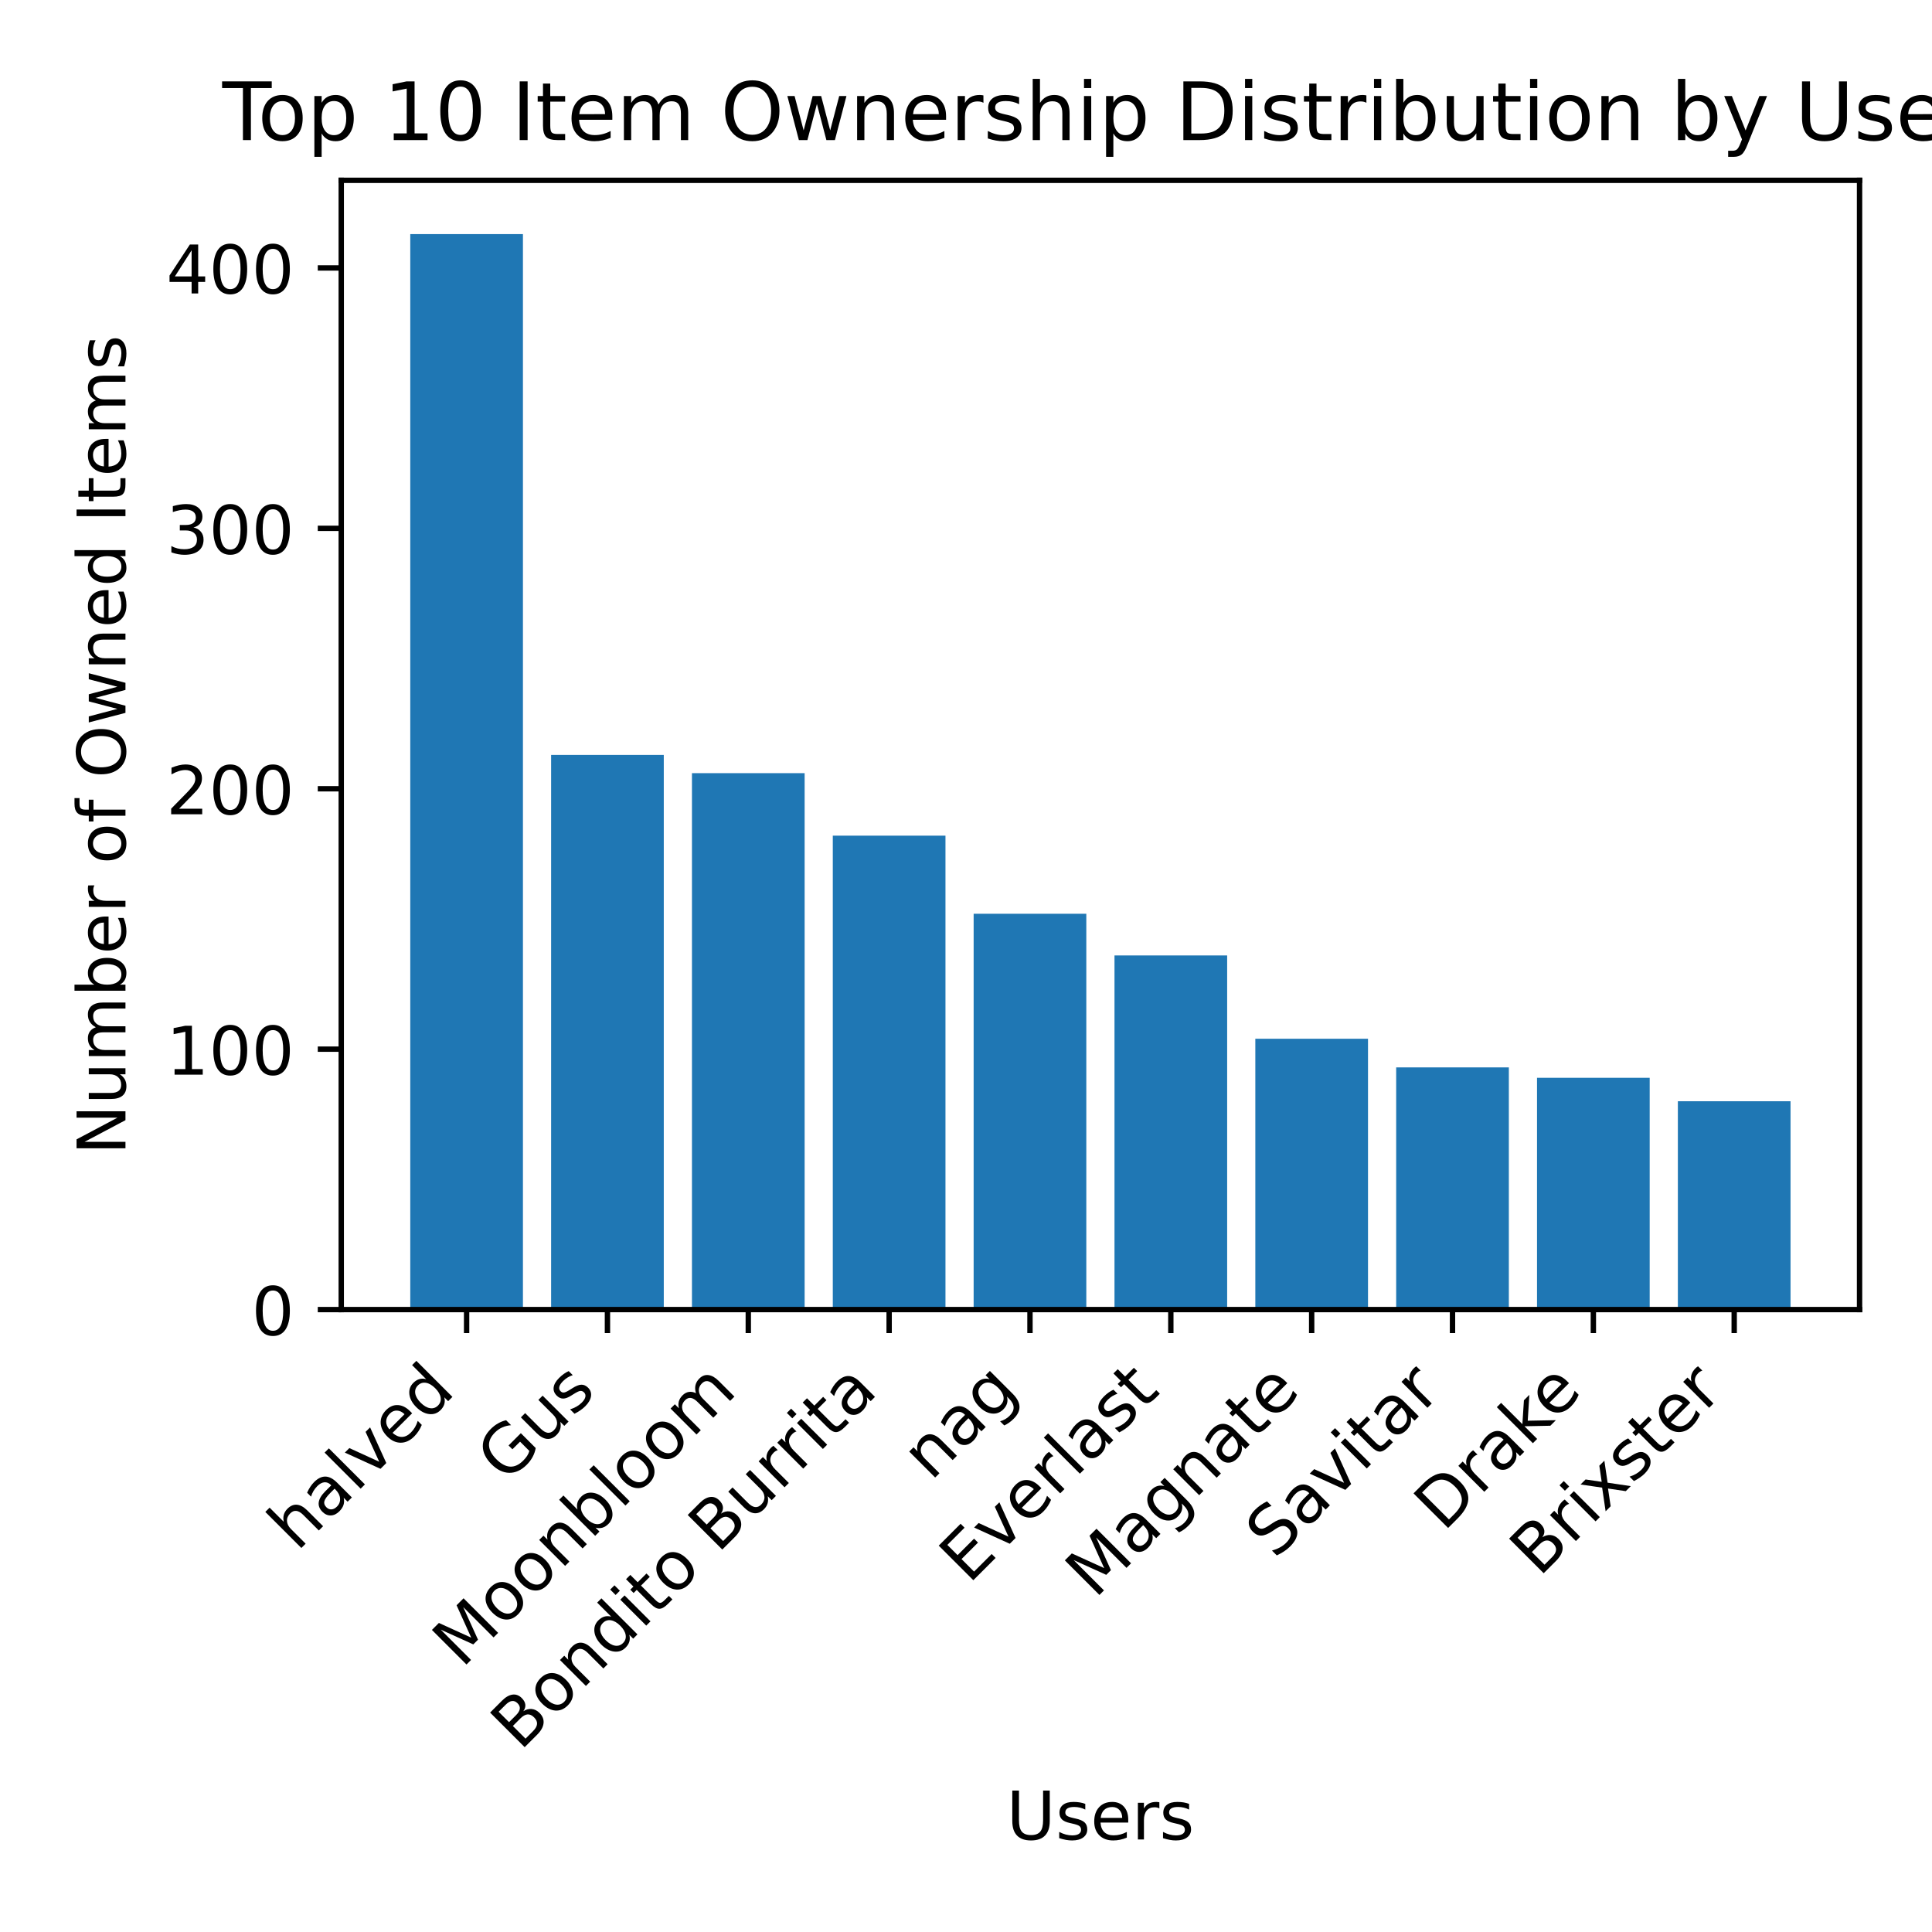
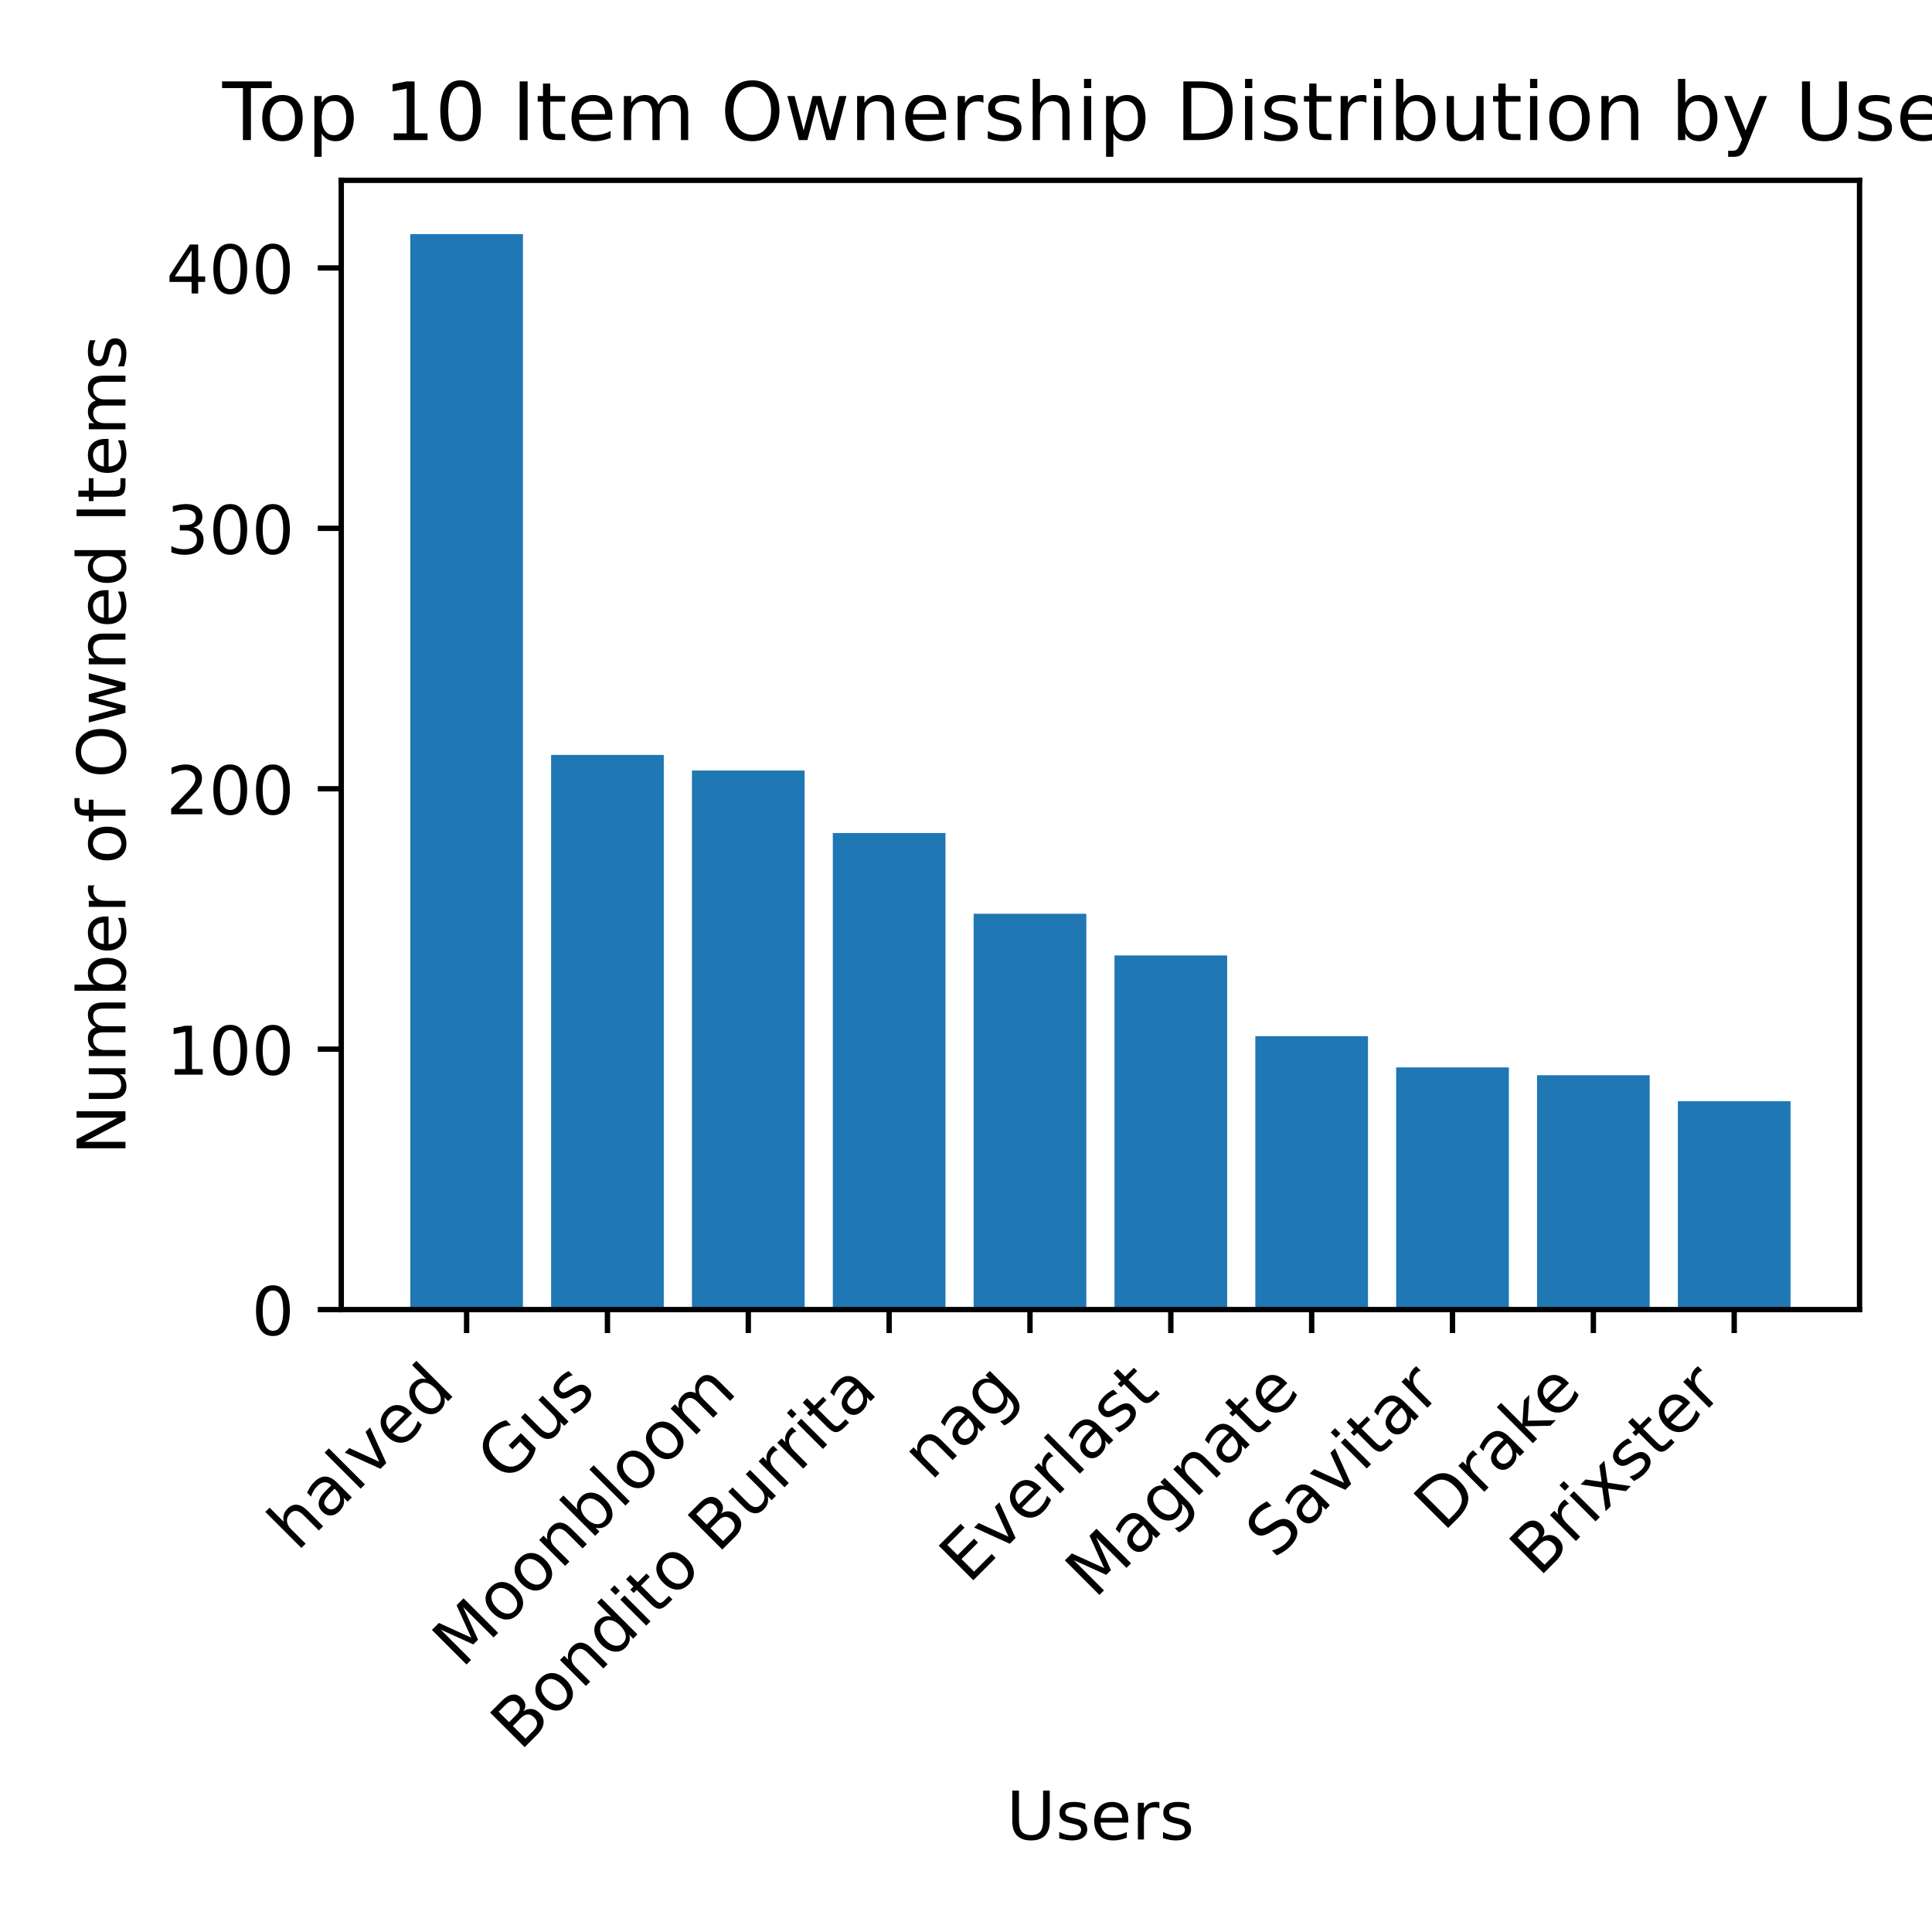
<svg xmlns="http://www.w3.org/2000/svg" xmlns:xlink="http://www.w3.org/1999/xlink" width="288pt" height="288pt" viewBox="0 0 288 288" version="1.1">
  <defs>
    <style type="text/css">*{stroke-linejoin: round; stroke-linecap: butt}</style>
  </defs>
  <g id="figure_1">
    <g id="patch_1">
      <path d="M 0 288  L 288 288  L 288 0  L 0 0  z " style="fill: #ffffff" />
    </g>
    <g id="axes_1">
      <g id="patch_2">
        <path d="M 50.87 195.217  L 277.2 195.217  L 277.2 26.88  L 50.87 26.88  z " style="fill: #ffffff" />
      </g>
      <g id="patch_3">
-         <path d="M 61.158 195.217  L 77.954 195.217  L 77.954 34.896  L 61.158 34.896  z " clip-path="url(#p2a25785a53)" style="fill: #1f77b4" />
+         <path d="M 61.158 195.217  L 77.954 195.217  L 77.954 34.896  L 61.158 34.896  z " clip-path="url(#p7ab0c8140d)" style="fill: #1f77b4" />
      </g>
      <g id="patch_4">
-         <path d="M 82.153 195.217  L 98.949 195.217  L 98.949 112.533  L 82.153 112.533  z " clip-path="url(#p2a25785a53)" style="fill: #1f77b4" />
+         <path d="M 82.153 195.217  L 98.949 195.217  L 98.949 112.533  L 82.153 112.533  z " clip-path="url(#p7ab0c8140d)" style="fill: #1f77b4" />
      </g>
      <g id="patch_5">
-         <path d="M 103.148 195.217  L 119.945 195.217  L 119.945 115.251  L 103.148 115.251  z " clip-path="url(#p2a25785a53)" style="fill: #1f77b4" />
+         <path d="M 103.148 195.217  L 119.945 195.217  L 119.945 114.862  L 103.148 114.862  z " clip-path="url(#p7ab0c8140d)" style="fill: #1f77b4" />
      </g>
      <g id="patch_6">
-         <path d="M 124.144 195.217  L 140.94 195.217  L 140.94 124.567  L 124.144 124.567  z " clip-path="url(#p2a25785a53)" style="fill: #1f77b4" />
+         <path d="M 124.144 195.217  L 140.94 195.217  L 140.94 124.179  L 124.144 124.179  z " clip-path="url(#p7ab0c8140d)" style="fill: #1f77b4" />
      </g>
      <g id="patch_7">
-         <path d="M 145.139 195.217  L 161.935 195.217  L 161.935 136.213  L 145.139 136.213  z " clip-path="url(#p2a25785a53)" style="fill: #1f77b4" />
+         <path d="M 145.139 195.217  L 161.935 195.217  L 161.935 136.213  L 145.139 136.213  z " clip-path="url(#p7ab0c8140d)" style="fill: #1f77b4" />
      </g>
      <g id="patch_8">
-         <path d="M 166.135 195.217  L 182.931 195.217  L 182.931 142.424  L 166.135 142.424  z " clip-path="url(#p2a25785a53)" style="fill: #1f77b4" />
+         <path d="M 166.135 195.217  L 182.931 195.217  L 182.931 142.424  L 166.135 142.424  z " clip-path="url(#p7ab0c8140d)" style="fill: #1f77b4" />
      </g>
      <g id="patch_9">
-         <path d="M 187.13 195.217  L 203.926 195.217  L 203.926 154.846  L 187.13 154.846  z " clip-path="url(#p2a25785a53)" style="fill: #1f77b4" />
+         <path d="M 187.13 195.217  L 203.926 195.217  L 203.926 154.457  L 187.13 154.457  z " clip-path="url(#p7ab0c8140d)" style="fill: #1f77b4" />
      </g>
      <g id="patch_10">
-         <path d="M 208.125 195.217  L 224.922 195.217  L 224.922 159.116  L 208.125 159.116  z " clip-path="url(#p2a25785a53)" style="fill: #1f77b4" />
+         <path d="M 208.125 195.217  L 224.922 195.217  L 224.922 159.116  L 208.125 159.116  z " clip-path="url(#p7ab0c8140d)" style="fill: #1f77b4" />
      </g>
      <g id="patch_11">
-         <path d="M 229.121 195.217  L 245.917 195.217  L 245.917 160.668  L 229.121 160.668  z " clip-path="url(#p2a25785a53)" style="fill: #1f77b4" />
+         <path d="M 229.121 195.217  L 245.917 195.217  L 245.917 160.28  L 229.121 160.28  z " clip-path="url(#p7ab0c8140d)" style="fill: #1f77b4" />
      </g>
      <g id="patch_12">
-         <path d="M 250.116 195.217  L 266.912 195.217  L 266.912 164.162  L 250.116 164.162  z " clip-path="url(#p2a25785a53)" style="fill: #1f77b4" />
+         <path d="M 250.116 195.217  L 266.912 195.217  L 266.912 164.162  L 250.116 164.162  z " clip-path="url(#p7ab0c8140d)" style="fill: #1f77b4" />
      </g>
      <g id="matplotlib.axis_1">
        <g id="xtick_1">
          <g id="line2d_1">
            <defs>
-               <path id="m6cd5aab248" d="M 0 0  L 0 3.5  " style="stroke: #000000; stroke-width: 0.8" />
+               <path id="m0004487625" d="M 0 0  L 0 3.5  " style="stroke: #000000; stroke-width: 0.8" />
            </defs>
            <g>
-               <use xlink:href="#m6cd5aab248" x="69.556" y="195.217" style="stroke: #000000; stroke-width: 0.8" />
+               <use xlink:href="#m0004487625" x="69.556" y="195.217" style="stroke: #000000; stroke-width: 0.8" />
            </g>
          </g>
          <g id="text_1">
            <g transform="translate(44.28122 231.3939) rotate(-45) scale(0.1 -0.1)">
              <defs>
                <path id="DejaVuSans-68" d="M 3513 2113  L 3513 0  L 2938 0  L 2938 2094  Q 2938 2591 2744 2837  Q 2550 3084 2163 3084  Q 1697 3084 1428 2787  Q 1159 2491 1159 1978  L 1159 0  L 581 0  L 581 4863  L 1159 4863  L 1159 2956  Q 1366 3272 1645 3428  Q 1925 3584 2291 3584  Q 2894 3584 3203 3211  Q 3513 2838 3513 2113  z " transform="scale(0.015625)" />
                <path id="DejaVuSans-61" d="M 2194 1759  Q 1497 1759 1228 1600  Q 959 1441 959 1056  Q 959 750 1161 570  Q 1363 391 1709 391  Q 2188 391 2477 730  Q 2766 1069 2766 1631  L 2766 1759  L 2194 1759  z M 3341 1997  L 3341 0  L 2766 0  L 2766 531  Q 2569 213 2275 61  Q 1981 -91 1556 -91  Q 1019 -91 701 211  Q 384 513 384 1019  Q 384 1609 779 1909  Q 1175 2209 1959 2209  L 2766 2209  L 2766 2266  Q 2766 2663 2505 2880  Q 2244 3097 1772 3097  Q 1472 3097 1187 3025  Q 903 2953 641 2809  L 641 3341  Q 956 3463 1253 3523  Q 1550 3584 1831 3584  Q 2591 3584 2966 3190  Q 3341 2797 3341 1997  z " transform="scale(0.015625)" />
                <path id="DejaVuSans-6c" d="M 603 4863  L 1178 4863  L 1178 0  L 603 0  L 603 4863  z " transform="scale(0.015625)" />
                <path id="DejaVuSans-76" d="M 191 3500  L 800 3500  L 1894 563  L 2988 3500  L 3597 3500  L 2284 0  L 1503 0  L 191 3500  z " transform="scale(0.015625)" />
                <path id="DejaVuSans-65" d="M 3597 1894  L 3597 1613  L 953 1613  Q 991 1019 1311 708  Q 1631 397 2203 397  Q 2534 397 2845 478  Q 3156 559 3463 722  L 3463 178  Q 3153 47 2828 -22  Q 2503 -91 2169 -91  Q 1331 -91 842 396  Q 353 884 353 1716  Q 353 2575 817 3079  Q 1281 3584 2069 3584  Q 2775 3584 3186 3129  Q 3597 2675 3597 1894  z M 3022 2063  Q 3016 2534 2758 2815  Q 2500 3097 2075 3097  Q 1594 3097 1305 2825  Q 1016 2553 972 2059  L 3022 2063  z " transform="scale(0.015625)" />
                <path id="DejaVuSans-64" d="M 2906 2969  L 2906 4863  L 3481 4863  L 3481 0  L 2906 0  L 2906 525  Q 2725 213 2448 61  Q 2172 -91 1784 -91  Q 1150 -91 751 415  Q 353 922 353 1747  Q 353 2572 751 3078  Q 1150 3584 1784 3584  Q 2172 3584 2448 3432  Q 2725 3281 2906 2969  z M 947 1747  Q 947 1113 1208 752  Q 1469 391 1925 391  Q 2381 391 2643 752  Q 2906 1113 2906 1747  Q 2906 2381 2643 2742  Q 2381 3103 1925 3103  Q 1469 3103 1208 2742  Q 947 2381 947 1747  z " transform="scale(0.015625)" />
              </defs>
              <use xlink:href="#DejaVuSans-68" />
              <use xlink:href="#DejaVuSans-61" x="63.379" />
              <use xlink:href="#DejaVuSans-6c" x="124.658" />
              <use xlink:href="#DejaVuSans-76" x="152.441" />
              <use xlink:href="#DejaVuSans-65" x="211.621" />
              <use xlink:href="#DejaVuSans-64" x="273.145" />
            </g>
          </g>
        </g>
        <g id="xtick_2">
          <g id="line2d_2">
            <g>
-               <use xlink:href="#m6cd5aab248" x="90.551" y="195.217" style="stroke: #000000; stroke-width: 0.8" />
+               <use xlink:href="#m0004487625" x="90.551" y="195.217" style="stroke: #000000; stroke-width: 0.8" />
            </g>
          </g>
          <g id="text_2">
            <g transform="translate(75.43683 221.2336) rotate(-45) scale(0.1 -0.1)">
              <defs>
                <path id="DejaVuSans-47" d="M 3809 666  L 3809 1919  L 2778 1919  L 2778 2438  L 4434 2438  L 4434 434  Q 4069 175 3628 42  Q 3188 -91 2688 -91  Q 1594 -91 976 548  Q 359 1188 359 2328  Q 359 3472 976 4111  Q 1594 4750 2688 4750  Q 3144 4750 3555 4637  Q 3966 4525 4313 4306  L 4313 3634  Q 3963 3931 3569 4081  Q 3175 4231 2741 4231  Q 1884 4231 1454 3753  Q 1025 3275 1025 2328  Q 1025 1384 1454 906  Q 1884 428 2741 428  Q 3075 428 3337 486  Q 3600 544 3809 666  z " transform="scale(0.015625)" />
                <path id="DejaVuSans-75" d="M 544 1381  L 544 3500  L 1119 3500  L 1119 1403  Q 1119 906 1312 657  Q 1506 409 1894 409  Q 2359 409 2629 706  Q 2900 1003 2900 1516  L 2900 3500  L 3475 3500  L 3475 0  L 2900 0  L 2900 538  Q 2691 219 2414 64  Q 2138 -91 1772 -91  Q 1169 -91 856 284  Q 544 659 544 1381  z M 1991 3584  L 1991 3584  z " transform="scale(0.015625)" />
                <path id="DejaVuSans-73" d="M 2834 3397  L 2834 2853  Q 2591 2978 2328 3040  Q 2066 3103 1784 3103  Q 1356 3103 1142 2972  Q 928 2841 928 2578  Q 928 2378 1081 2264  Q 1234 2150 1697 2047  L 1894 2003  Q 2506 1872 2764 1633  Q 3022 1394 3022 966  Q 3022 478 2636 193  Q 2250 -91 1575 -91  Q 1294 -91 989 -36  Q 684 19 347 128  L 347 722  Q 666 556 975 473  Q 1284 391 1588 391  Q 1994 391 2212 530  Q 2431 669 2431 922  Q 2431 1156 2273 1281  Q 2116 1406 1581 1522  L 1381 1569  Q 847 1681 609 1914  Q 372 2147 372 2553  Q 372 3047 722 3315  Q 1072 3584 1716 3584  Q 2034 3584 2315 3537  Q 2597 3491 2834 3397  z " transform="scale(0.015625)" />
              </defs>
              <use xlink:href="#DejaVuSans-47" />
              <use xlink:href="#DejaVuSans-75" x="77.49" />
              <use xlink:href="#DejaVuSans-73" x="140.869" />
            </g>
          </g>
        </g>
        <g id="xtick_3">
          <g id="line2d_3">
            <g>
-               <use xlink:href="#m6cd5aab248" x="111.547" y="195.217" style="stroke: #000000; stroke-width: 0.8" />
+               <use xlink:href="#m0004487625" x="111.547" y="195.217" style="stroke: #000000; stroke-width: 0.8" />
            </g>
          </g>
          <g id="text_3">
            <g transform="translate(68.84619 248.8196) rotate(-45) scale(0.1 -0.1)">
              <defs>
                <path id="DejaVuSans-4d" d="M 628 4666  L 1569 4666  L 2759 1491  L 3956 4666  L 4897 4666  L 4897 0  L 4281 0  L 4281 4097  L 3078 897  L 2444 897  L 1241 4097  L 1241 0  L 628 0  L 628 4666  z " transform="scale(0.015625)" />
                <path id="DejaVuSans-6f" d="M 1959 3097  Q 1497 3097 1228 2736  Q 959 2375 959 1747  Q 959 1119 1226 758  Q 1494 397 1959 397  Q 2419 397 2687 759  Q 2956 1122 2956 1747  Q 2956 2369 2687 2733  Q 2419 3097 1959 3097  z M 1959 3584  Q 2709 3584 3137 3096  Q 3566 2609 3566 1747  Q 3566 888 3137 398  Q 2709 -91 1959 -91  Q 1206 -91 779 398  Q 353 888 353 1747  Q 353 2609 779 3096  Q 1206 3584 1959 3584  z " transform="scale(0.015625)" />
                <path id="DejaVuSans-6e" d="M 3513 2113  L 3513 0  L 2938 0  L 2938 2094  Q 2938 2591 2744 2837  Q 2550 3084 2163 3084  Q 1697 3084 1428 2787  Q 1159 2491 1159 1978  L 1159 0  L 581 0  L 581 3500  L 1159 3500  L 1159 2956  Q 1366 3272 1645 3428  Q 1925 3584 2291 3584  Q 2894 3584 3203 3211  Q 3513 2838 3513 2113  z " transform="scale(0.015625)" />
                <path id="DejaVuSans-62" d="M 3116 1747  Q 3116 2381 2855 2742  Q 2594 3103 2138 3103  Q 1681 3103 1420 2742  Q 1159 2381 1159 1747  Q 1159 1113 1420 752  Q 1681 391 2138 391  Q 2594 391 2855 752  Q 3116 1113 3116 1747  z M 1159 2969  Q 1341 3281 1617 3432  Q 1894 3584 2278 3584  Q 2916 3584 3314 3078  Q 3713 2572 3713 1747  Q 3713 922 3314 415  Q 2916 -91 2278 -91  Q 1894 -91 1617 61  Q 1341 213 1159 525  L 1159 0  L 581 0  L 581 4863  L 1159 4863  L 1159 2969  z " transform="scale(0.015625)" />
                <path id="DejaVuSans-6d" d="M 3328 2828  Q 3544 3216 3844 3400  Q 4144 3584 4550 3584  Q 5097 3584 5394 3201  Q 5691 2819 5691 2113  L 5691 0  L 5113 0  L 5113 2094  Q 5113 2597 4934 2840  Q 4756 3084 4391 3084  Q 3944 3084 3684 2787  Q 3425 2491 3425 1978  L 3425 0  L 2847 0  L 2847 2094  Q 2847 2600 2669 2842  Q 2491 3084 2119 3084  Q 1678 3084 1418 2786  Q 1159 2488 1159 1978  L 1159 0  L 581 0  L 581 3500  L 1159 3500  L 1159 2956  Q 1356 3278 1631 3431  Q 1906 3584 2284 3584  Q 2666 3584 2933 3390  Q 3200 3197 3328 2828  z " transform="scale(0.015625)" />
              </defs>
              <use xlink:href="#DejaVuSans-4d" />
              <use xlink:href="#DejaVuSans-6f" x="86.279" />
              <use xlink:href="#DejaVuSans-6f" x="147.461" />
              <use xlink:href="#DejaVuSans-6e" x="208.643" />
              <use xlink:href="#DejaVuSans-62" x="272.021" />
              <use xlink:href="#DejaVuSans-6c" x="335.498" />
              <use xlink:href="#DejaVuSans-6f" x="363.281" />
              <use xlink:href="#DejaVuSans-6f" x="424.463" />
              <use xlink:href="#DejaVuSans-6d" x="485.645" />
            </g>
          </g>
        </g>
        <g id="xtick_4">
          <g id="line2d_4">
            <g>
-               <use xlink:href="#m6cd5aab248" x="132.542" y="195.217" style="stroke: #000000; stroke-width: 0.8" />
+               <use xlink:href="#m0004487625" x="132.542" y="195.217" style="stroke: #000000; stroke-width: 0.8" />
            </g>
          </g>
          <g id="text_4">
            <g transform="translate(77.52021 261.141) rotate(-45) scale(0.1 -0.1)">
              <defs>
                <path id="DejaVuSans-42" d="M 1259 2228  L 1259 519  L 2272 519  Q 2781 519 3026 730  Q 3272 941 3272 1375  Q 3272 1813 3026 2020  Q 2781 2228 2272 2228  L 1259 2228  z M 1259 4147  L 1259 2741  L 2194 2741  Q 2656 2741 2882 2914  Q 3109 3088 3109 3444  Q 3109 3797 2882 3972  Q 2656 4147 2194 4147  L 1259 4147  z M 628 4666  L 2241 4666  Q 2963 4666 3353 4366  Q 3744 4066 3744 3513  Q 3744 3084 3544 2831  Q 3344 2578 2956 2516  Q 3422 2416 3680 2098  Q 3938 1781 3938 1306  Q 3938 681 3513 340  Q 3088 0 2303 0  L 628 0  L 628 4666  z " transform="scale(0.015625)" />
                <path id="DejaVuSans-69" d="M 603 3500  L 1178 3500  L 1178 0  L 603 0  L 603 3500  z M 603 4863  L 1178 4863  L 1178 4134  L 603 4134  L 603 4863  z " transform="scale(0.015625)" />
                <path id="DejaVuSans-74" d="M 1172 4494  L 1172 3500  L 2356 3500  L 2356 3053  L 1172 3053  L 1172 1153  Q 1172 725 1289 603  Q 1406 481 1766 481  L 2356 481  L 2356 0  L 1766 0  Q 1100 0 847 248  Q 594 497 594 1153  L 594 3053  L 172 3053  L 172 3500  L 594 3500  L 594 4494  L 1172 4494  z " transform="scale(0.015625)" />
                <path id="DejaVuSans-20" transform="scale(0.015625)" />
                <path id="DejaVuSans-72" d="M 2631 2963  Q 2534 3019 2420 3045  Q 2306 3072 2169 3072  Q 1681 3072 1420 2755  Q 1159 2438 1159 1844  L 1159 0  L 581 0  L 581 3500  L 1159 3500  L 1159 2956  Q 1341 3275 1631 3429  Q 1922 3584 2338 3584  Q 2397 3584 2469 3576  Q 2541 3569 2628 3553  L 2631 2963  z " transform="scale(0.015625)" />
              </defs>
              <use xlink:href="#DejaVuSans-42" />
              <use xlink:href="#DejaVuSans-6f" x="68.604" />
              <use xlink:href="#DejaVuSans-6e" x="129.785" />
              <use xlink:href="#DejaVuSans-64" x="193.164" />
              <use xlink:href="#DejaVuSans-69" x="256.641" />
              <use xlink:href="#DejaVuSans-74" x="284.424" />
              <use xlink:href="#DejaVuSans-6f" x="323.633" />
              <use xlink:href="#DejaVuSans-20" x="384.814" />
              <use xlink:href="#DejaVuSans-42" x="416.602" />
              <use xlink:href="#DejaVuSans-75" x="485.205" />
              <use xlink:href="#DejaVuSans-72" x="548.584" />
              <use xlink:href="#DejaVuSans-72" x="587.947" />
              <use xlink:href="#DejaVuSans-69" x="629.061" />
              <use xlink:href="#DejaVuSans-74" x="656.844" />
              <use xlink:href="#DejaVuSans-61" x="696.053" />
            </g>
          </g>
        </g>
        <g id="xtick_5">
          <g id="line2d_5">
            <g>
-               <use xlink:href="#m6cd5aab248" x="153.537" y="195.217" style="stroke: #000000; stroke-width: 0.8" />
+               <use xlink:href="#m0004487625" x="153.537" y="195.217" style="stroke: #000000; stroke-width: 0.8" />
            </g>
          </g>
          <g id="text_5">
            <g transform="translate(138.7632 220.8934) rotate(-45) scale(0.1 -0.1)">
              <defs>
                <path id="DejaVuSans-67" d="M 2906 1791  Q 2906 2416 2648 2759  Q 2391 3103 1925 3103  Q 1463 3103 1205 2759  Q 947 2416 947 1791  Q 947 1169 1205 825  Q 1463 481 1925 481  Q 2391 481 2648 825  Q 2906 1169 2906 1791  z M 3481 434  Q 3481 -459 3084 -895  Q 2688 -1331 1869 -1331  Q 1566 -1331 1297 -1286  Q 1028 -1241 775 -1147  L 775 -588  Q 1028 -725 1275 -790  Q 1522 -856 1778 -856  Q 2344 -856 2625 -561  Q 2906 -266 2906 331  L 2906 616  Q 2728 306 2450 153  Q 2172 0 1784 0  Q 1141 0 747 490  Q 353 981 353 1791  Q 353 2603 747 3093  Q 1141 3584 1784 3584  Q 2172 3584 2450 3431  Q 2728 3278 2906 2969  L 2906 3500  L 3481 3500  L 3481 434  z " transform="scale(0.015625)" />
              </defs>
              <use xlink:href="#DejaVuSans-6e" />
              <use xlink:href="#DejaVuSans-61" x="63.379" />
              <use xlink:href="#DejaVuSans-67" x="124.658" />
            </g>
          </g>
        </g>
        <g id="xtick_6">
          <g id="line2d_6">
            <g>
-               <use xlink:href="#m6cd5aab248" x="174.533" y="195.217" style="stroke: #000000; stroke-width: 0.8" />
+               <use xlink:href="#m0004487625" x="174.533" y="195.217" style="stroke: #000000; stroke-width: 0.8" />
            </g>
          </g>
          <g id="text_6">
            <g transform="translate(144.3978 236.2541) rotate(-45) scale(0.1 -0.1)">
              <defs>
                <path id="DejaVuSans-45" d="M 628 4666  L 3578 4666  L 3578 4134  L 1259 4134  L 1259 2753  L 3481 2753  L 3481 2222  L 1259 2222  L 1259 531  L 3634 531  L 3634 0  L 628 0  L 628 4666  z " transform="scale(0.015625)" />
              </defs>
              <use xlink:href="#DejaVuSans-45" />
              <use xlink:href="#DejaVuSans-76" x="63.184" />
              <use xlink:href="#DejaVuSans-65" x="122.363" />
              <use xlink:href="#DejaVuSans-72" x="183.887" />
              <use xlink:href="#DejaVuSans-6c" x="225" />
              <use xlink:href="#DejaVuSans-61" x="252.783" />
              <use xlink:href="#DejaVuSans-73" x="314.062" />
              <use xlink:href="#DejaVuSans-74" x="366.162" />
            </g>
          </g>
        </g>
        <g id="xtick_7">
          <g id="line2d_7">
            <g>
-               <use xlink:href="#m6cd5aab248" x="195.528" y="195.217" style="stroke: #000000; stroke-width: 0.8" />
+               <use xlink:href="#m0004487625" x="195.528" y="195.217" style="stroke: #000000; stroke-width: 0.8" />
            </g>
          </g>
          <g id="text_7">
            <g transform="translate(163.1967 238.4506) rotate(-45) scale(0.1 -0.1)">
              <use xlink:href="#DejaVuSans-4d" />
              <use xlink:href="#DejaVuSans-61" x="86.279" />
              <use xlink:href="#DejaVuSans-67" x="147.559" />
              <use xlink:href="#DejaVuSans-6e" x="211.035" />
              <use xlink:href="#DejaVuSans-61" x="274.414" />
              <use xlink:href="#DejaVuSans-74" x="335.693" />
              <use xlink:href="#DejaVuSans-65" x="374.902" />
            </g>
          </g>
        </g>
        <g id="xtick_8">
          <g id="line2d_8">
            <g>
-               <use xlink:href="#m6cd5aab248" x="216.523" y="195.217" style="stroke: #000000; stroke-width: 0.8" />
+               <use xlink:href="#m0004487625" x="216.523" y="195.217" style="stroke: #000000; stroke-width: 0.8" />
            </g>
          </g>
          <g id="text_8">
            <g transform="translate(190.0688 232.5739) rotate(-45) scale(0.1 -0.1)">
              <defs>
                <path id="DejaVuSans-53" d="M 3425 4513  L 3425 3897  Q 3066 4069 2747 4153  Q 2428 4238 2131 4238  Q 1616 4238 1336 4038  Q 1056 3838 1056 3469  Q 1056 3159 1242 3001  Q 1428 2844 1947 2747  L 2328 2669  Q 3034 2534 3370 2195  Q 3706 1856 3706 1288  Q 3706 609 3251 259  Q 2797 -91 1919 -91  Q 1588 -91 1214 -16  Q 841 59 441 206  L 441 856  Q 825 641 1194 531  Q 1563 422 1919 422  Q 2459 422 2753 634  Q 3047 847 3047 1241  Q 3047 1584 2836 1778  Q 2625 1972 2144 2069  L 1759 2144  Q 1053 2284 737 2584  Q 422 2884 422 3419  Q 422 4038 858 4394  Q 1294 4750 2059 4750  Q 2388 4750 2728 4690  Q 3069 4631 3425 4513  z " transform="scale(0.015625)" />
              </defs>
              <use xlink:href="#DejaVuSans-53" />
              <use xlink:href="#DejaVuSans-61" x="63.477" />
              <use xlink:href="#DejaVuSans-76" x="124.756" />
              <use xlink:href="#DejaVuSans-69" x="183.936" />
              <use xlink:href="#DejaVuSans-74" x="211.719" />
              <use xlink:href="#DejaVuSans-61" x="250.928" />
              <use xlink:href="#DejaVuSans-72" x="312.207" />
            </g>
          </g>
        </g>
        <g id="xtick_9">
          <g id="line2d_9">
            <g>
-               <use xlink:href="#m6cd5aab248" x="237.519" y="195.217" style="stroke: #000000; stroke-width: 0.8" />
+               <use xlink:href="#m0004487625" x="237.519" y="195.217" style="stroke: #000000; stroke-width: 0.8" />
            </g>
          </g>
          <g id="text_9">
            <g transform="translate(215.1742 228.4638) rotate(-45) scale(0.1 -0.1)">
              <defs>
                <path id="DejaVuSans-44" d="M 1259 4147  L 1259 519  L 2022 519  Q 2988 519 3436 956  Q 3884 1394 3884 2338  Q 3884 3275 3436 3711  Q 2988 4147 2022 4147  L 1259 4147  z M 628 4666  L 1925 4666  Q 3281 4666 3915 4102  Q 4550 3538 4550 2338  Q 4550 1131 3912 565  Q 3275 0 1925 0  L 628 0  L 628 4666  z " transform="scale(0.015625)" />
                <path id="DejaVuSans-6b" d="M 581 4863  L 1159 4863  L 1159 1991  L 2875 3500  L 3609 3500  L 1753 1863  L 3688 0  L 2938 0  L 1159 1709  L 1159 0  L 581 0  L 581 4863  z " transform="scale(0.015625)" />
              </defs>
              <use xlink:href="#DejaVuSans-44" />
              <use xlink:href="#DejaVuSans-72" x="77.002" />
              <use xlink:href="#DejaVuSans-61" x="118.115" />
              <use xlink:href="#DejaVuSans-6b" x="179.395" />
              <use xlink:href="#DejaVuSans-65" x="233.68" />
            </g>
          </g>
        </g>
        <g id="xtick_10">
          <g id="line2d_10">
            <g>
-               <use xlink:href="#m6cd5aab248" x="258.514" y="195.217" style="stroke: #000000; stroke-width: 0.8" />
+               <use xlink:href="#m0004487625" x="258.514" y="195.217" style="stroke: #000000; stroke-width: 0.8" />
            </g>
          </g>
          <g id="text_10">
            <g transform="translate(229.4222 235.2112) rotate(-45) scale(0.1 -0.1)">
              <defs>
                <path id="DejaVuSans-78" d="M 3513 3500  L 2247 1797  L 3578 0  L 2900 0  L 1881 1375  L 863 0  L 184 0  L 1544 1831  L 300 3500  L 978 3500  L 1906 2253  L 2834 3500  L 3513 3500  z " transform="scale(0.015625)" />
              </defs>
              <use xlink:href="#DejaVuSans-42" />
              <use xlink:href="#DejaVuSans-72" x="68.604" />
              <use xlink:href="#DejaVuSans-69" x="109.717" />
              <use xlink:href="#DejaVuSans-78" x="137.5" />
              <use xlink:href="#DejaVuSans-73" x="196.68" />
              <use xlink:href="#DejaVuSans-74" x="248.779" />
              <use xlink:href="#DejaVuSans-65" x="287.988" />
              <use xlink:href="#DejaVuSans-72" x="349.512" />
            </g>
          </g>
        </g>
        <g id="text_11">
          <g transform="translate(150.0342 274.21) scale(0.1 -0.1)">
            <defs>
              <path id="DejaVuSans-55" d="M 556 4666  L 1191 4666  L 1191 1831  Q 1191 1081 1462 751  Q 1734 422 2344 422  Q 2950 422 3222 751  Q 3494 1081 3494 1831  L 3494 4666  L 4128 4666  L 4128 1753  Q 4128 841 3676 375  Q 3225 -91 2344 -91  Q 1459 -91 1007 375  Q 556 841 556 1753  L 556 4666  z " transform="scale(0.015625)" />
            </defs>
            <use xlink:href="#DejaVuSans-55" />
            <use xlink:href="#DejaVuSans-73" x="73.193" />
            <use xlink:href="#DejaVuSans-65" x="125.293" />
            <use xlink:href="#DejaVuSans-72" x="186.816" />
            <use xlink:href="#DejaVuSans-73" x="227.93" />
          </g>
        </g>
      </g>
      <g id="matplotlib.axis_2">
        <g id="ytick_1">
          <g id="line2d_11">
            <defs>
-               <path id="m1b9d742cf5" d="M 0 0  L -3.5 0  " style="stroke: #000000; stroke-width: 0.8" />
+               <path id="m00ee1c679f" d="M 0 0  L -3.5 0  " style="stroke: #000000; stroke-width: 0.8" />
            </defs>
            <g>
-               <use xlink:href="#m1b9d742cf5" x="50.87" y="195.217" style="stroke: #000000; stroke-width: 0.8" />
+               <use xlink:href="#m00ee1c679f" x="50.87" y="195.217" style="stroke: #000000; stroke-width: 0.8" />
            </g>
          </g>
          <g id="text_12">
            <g transform="translate(37.5075 199.0161) scale(0.1 -0.1)">
              <defs>
                <path id="DejaVuSans-30" d="M 2034 4250  Q 1547 4250 1301 3770  Q 1056 3291 1056 2328  Q 1056 1369 1301 889  Q 1547 409 2034 409  Q 2525 409 2770 889  Q 3016 1369 3016 2328  Q 3016 3291 2770 3770  Q 2525 4250 2034 4250  z M 2034 4750  Q 2819 4750 3233 4129  Q 3647 3509 3647 2328  Q 3647 1150 3233 529  Q 2819 -91 2034 -91  Q 1250 -91 836 529  Q 422 1150 422 2328  Q 422 3509 836 4129  Q 1250 4750 2034 4750  z " transform="scale(0.015625)" />
              </defs>
              <use xlink:href="#DejaVuSans-30" />
            </g>
          </g>
        </g>
        <g id="ytick_2">
          <g id="line2d_12">
            <g>
-               <use xlink:href="#m1b9d742cf5" x="50.87" y="156.398" style="stroke: #000000; stroke-width: 0.8" />
+               <use xlink:href="#m00ee1c679f" x="50.87" y="156.398" style="stroke: #000000; stroke-width: 0.8" />
            </g>
          </g>
          <g id="text_13">
            <g transform="translate(24.7825 160.1975) scale(0.1 -0.1)">
              <defs>
                <path id="DejaVuSans-31" d="M 794 531  L 1825 531  L 1825 4091  L 703 3866  L 703 4441  L 1819 4666  L 2450 4666  L 2450 531  L 3481 531  L 3481 0  L 794 0  L 794 531  z " transform="scale(0.015625)" />
              </defs>
              <use xlink:href="#DejaVuSans-31" />
              <use xlink:href="#DejaVuSans-30" x="63.623" />
              <use xlink:href="#DejaVuSans-30" x="127.246" />
            </g>
          </g>
        </g>
        <g id="ytick_3">
          <g id="line2d_13">
            <g>
-               <use xlink:href="#m1b9d742cf5" x="50.87" y="117.58" style="stroke: #000000; stroke-width: 0.8" />
+               <use xlink:href="#m00ee1c679f" x="50.87" y="117.58" style="stroke: #000000; stroke-width: 0.8" />
            </g>
          </g>
          <g id="text_14">
            <g transform="translate(24.7825 121.3789) scale(0.1 -0.1)">
              <defs>
                <path id="DejaVuSans-32" d="M 1228 531  L 3431 531  L 3431 0  L 469 0  L 469 531  Q 828 903 1448 1529  Q 2069 2156 2228 2338  Q 2531 2678 2651 2914  Q 2772 3150 2772 3378  Q 2772 3750 2511 3984  Q 2250 4219 1831 4219  Q 1534 4219 1204 4116  Q 875 4013 500 3803  L 500 4441  Q 881 4594 1212 4672  Q 1544 4750 1819 4750  Q 2544 4750 2975 4387  Q 3406 4025 3406 3419  Q 3406 3131 3298 2873  Q 3191 2616 2906 2266  Q 2828 2175 2409 1742  Q 1991 1309 1228 531  z " transform="scale(0.015625)" />
              </defs>
              <use xlink:href="#DejaVuSans-32" />
              <use xlink:href="#DejaVuSans-30" x="63.623" />
              <use xlink:href="#DejaVuSans-30" x="127.246" />
            </g>
          </g>
        </g>
        <g id="ytick_4">
          <g id="line2d_14">
            <g>
-               <use xlink:href="#m1b9d742cf5" x="50.87" y="78.761" style="stroke: #000000; stroke-width: 0.8" />
+               <use xlink:href="#m00ee1c679f" x="50.87" y="78.761" style="stroke: #000000; stroke-width: 0.8" />
            </g>
          </g>
          <g id="text_15">
            <g transform="translate(24.7825 82.56029) scale(0.1 -0.1)">
              <defs>
                <path id="DejaVuSans-33" d="M 2597 2516  Q 3050 2419 3304 2112  Q 3559 1806 3559 1356  Q 3559 666 3084 287  Q 2609 -91 1734 -91  Q 1441 -91 1130 -33  Q 819 25 488 141  L 488 750  Q 750 597 1062 519  Q 1375 441 1716 441  Q 2309 441 2620 675  Q 2931 909 2931 1356  Q 2931 1769 2642 2001  Q 2353 2234 1838 2234  L 1294 2234  L 1294 2753  L 1863 2753  Q 2328 2753 2575 2939  Q 2822 3125 2822 3475  Q 2822 3834 2567 4026  Q 2313 4219 1838 4219  Q 1578 4219 1281 4162  Q 984 4106 628 3988  L 628 4550  Q 988 4650 1302 4700  Q 1616 4750 1894 4750  Q 2613 4750 3031 4423  Q 3450 4097 3450 3541  Q 3450 3153 3228 2886  Q 3006 2619 2597 2516  z " transform="scale(0.015625)" />
              </defs>
              <use xlink:href="#DejaVuSans-33" />
              <use xlink:href="#DejaVuSans-30" x="63.623" />
              <use xlink:href="#DejaVuSans-30" x="127.246" />
            </g>
          </g>
        </g>
        <g id="ytick_5">
          <g id="line2d_15">
            <g>
-               <use xlink:href="#m1b9d742cf5" x="50.87" y="39.942" style="stroke: #000000; stroke-width: 0.8" />
+               <use xlink:href="#m00ee1c679f" x="50.87" y="39.942" style="stroke: #000000; stroke-width: 0.8" />
            </g>
          </g>
          <g id="text_16">
            <g transform="translate(24.7825 43.74168) scale(0.1 -0.1)">
              <defs>
                <path id="DejaVuSans-34" d="M 2419 4116  L 825 1625  L 2419 1625  L 2419 4116  z M 2253 4666  L 3047 4666  L 3047 1625  L 3713 1625  L 3713 1100  L 3047 1100  L 3047 0  L 2419 0  L 2419 1100  L 313 1100  L 313 1709  L 2253 4666  z " transform="scale(0.015625)" />
              </defs>
              <use xlink:href="#DejaVuSans-34" />
              <use xlink:href="#DejaVuSans-30" x="63.623" />
              <use xlink:href="#DejaVuSans-30" x="127.246" />
            </g>
          </g>
        </g>
        <g id="text_17">
          <g transform="translate(18.70281 172.1524) rotate(-90) scale(0.1 -0.1)">
            <defs>
              <path id="DejaVuSans-4e" d="M 628 4666  L 1478 4666  L 3547 763  L 3547 4666  L 4159 4666  L 4159 0  L 3309 0  L 1241 3903  L 1241 0  L 628 0  L 628 4666  z " transform="scale(0.015625)" />
              <path id="DejaVuSans-66" d="M 2375 4863  L 2375 4384  L 1825 4384  Q 1516 4384 1395 4259  Q 1275 4134 1275 3809  L 1275 3500  L 2222 3500  L 2222 3053  L 1275 3053  L 1275 0  L 697 0  L 697 3053  L 147 3053  L 147 3500  L 697 3500  L 697 3744  Q 697 4328 969 4595  Q 1241 4863 1831 4863  L 2375 4863  z " transform="scale(0.015625)" />
              <path id="DejaVuSans-4f" d="M 2522 4238  Q 1834 4238 1429 3725  Q 1025 3213 1025 2328  Q 1025 1447 1429 934  Q 1834 422 2522 422  Q 3209 422 3611 934  Q 4013 1447 4013 2328  Q 4013 3213 3611 3725  Q 3209 4238 2522 4238  z M 2522 4750  Q 3503 4750 4090 4092  Q 4678 3434 4678 2328  Q 4678 1225 4090 567  Q 3503 -91 2522 -91  Q 1538 -91 948 565  Q 359 1222 359 2328  Q 359 3434 948 4092  Q 1538 4750 2522 4750  z " transform="scale(0.015625)" />
              <path id="DejaVuSans-77" d="M 269 3500  L 844 3500  L 1563 769  L 2278 3500  L 2956 3500  L 3675 769  L 4391 3500  L 4966 3500  L 4050 0  L 3372 0  L 2619 2869  L 1863 0  L 1184 0  L 269 3500  z " transform="scale(0.015625)" />
              <path id="DejaVuSans-49" d="M 628 4666  L 1259 4666  L 1259 0  L 628 0  L 628 4666  z " transform="scale(0.015625)" />
            </defs>
            <use xlink:href="#DejaVuSans-4e" />
            <use xlink:href="#DejaVuSans-75" x="74.805" />
            <use xlink:href="#DejaVuSans-6d" x="138.184" />
            <use xlink:href="#DejaVuSans-62" x="235.596" />
            <use xlink:href="#DejaVuSans-65" x="299.072" />
            <use xlink:href="#DejaVuSans-72" x="360.596" />
            <use xlink:href="#DejaVuSans-20" x="401.709" />
            <use xlink:href="#DejaVuSans-6f" x="433.496" />
            <use xlink:href="#DejaVuSans-66" x="494.678" />
            <use xlink:href="#DejaVuSans-20" x="529.883" />
            <use xlink:href="#DejaVuSans-4f" x="561.67" />
            <use xlink:href="#DejaVuSans-77" x="640.381" />
            <use xlink:href="#DejaVuSans-6e" x="722.168" />
            <use xlink:href="#DejaVuSans-65" x="785.547" />
            <use xlink:href="#DejaVuSans-64" x="847.07" />
            <use xlink:href="#DejaVuSans-20" x="910.547" />
            <use xlink:href="#DejaVuSans-49" x="942.334" />
            <use xlink:href="#DejaVuSans-74" x="971.826" />
            <use xlink:href="#DejaVuSans-65" x="1011.035" />
            <use xlink:href="#DejaVuSans-6d" x="1072.559" />
            <use xlink:href="#DejaVuSans-73" x="1169.971" />
          </g>
        </g>
      </g>
      <g id="patch_13">
        <path d="M 50.87 195.217  L 50.87 26.88  " style="fill: none; stroke: #000000; stroke-width: 0.8; stroke-linejoin: miter; stroke-linecap: square" />
      </g>
      <g id="patch_14">
        <path d="M 277.2 195.217  L 277.2 26.88  " style="fill: none; stroke: #000000; stroke-width: 0.8; stroke-linejoin: miter; stroke-linecap: square" />
      </g>
      <g id="patch_15">
        <path d="M 50.87 195.217  L 277.2 195.217  " style="fill: none; stroke: #000000; stroke-width: 0.8; stroke-linejoin: miter; stroke-linecap: square" />
      </g>
      <g id="patch_16">
        <path d="M 50.87 26.88  L 277.2 26.88  " style="fill: none; stroke: #000000; stroke-width: 0.8; stroke-linejoin: miter; stroke-linecap: square" />
      </g>
      <g id="text_18">
        <g transform="translate(33.14219 20.88) scale(0.12 -0.12)">
          <defs>
            <path id="DejaVuSans-54" d="M -19 4666  L 3928 4666  L 3928 4134  L 2272 4134  L 2272 0  L 1638 0  L 1638 4134  L -19 4134  L -19 4666  z " transform="scale(0.015625)" />
            <path id="DejaVuSans-70" d="M 1159 525  L 1159 -1331  L 581 -1331  L 581 3500  L 1159 3500  L 1159 2969  Q 1341 3281 1617 3432  Q 1894 3584 2278 3584  Q 2916 3584 3314 3078  Q 3713 2572 3713 1747  Q 3713 922 3314 415  Q 2916 -91 2278 -91  Q 1894 -91 1617 61  Q 1341 213 1159 525  z M 3116 1747  Q 3116 2381 2855 2742  Q 2594 3103 2138 3103  Q 1681 3103 1420 2742  Q 1159 2381 1159 1747  Q 1159 1113 1420 752  Q 1681 391 2138 391  Q 2594 391 2855 752  Q 3116 1113 3116 1747  z " transform="scale(0.015625)" />
            <path id="DejaVuSans-79" d="M 2059 -325  Q 1816 -950 1584 -1140  Q 1353 -1331 966 -1331  L 506 -1331  L 506 -850  L 844 -850  Q 1081 -850 1212 -737  Q 1344 -625 1503 -206  L 1606 56  L 191 3500  L 800 3500  L 1894 763  L 2988 3500  L 3597 3500  L 2059 -325  z " transform="scale(0.015625)" />
          </defs>
          <use xlink:href="#DejaVuSans-54" />
          <use xlink:href="#DejaVuSans-6f" x="44.084" />
          <use xlink:href="#DejaVuSans-70" x="105.266" />
          <use xlink:href="#DejaVuSans-20" x="168.742" />
          <use xlink:href="#DejaVuSans-31" x="200.529" />
          <use xlink:href="#DejaVuSans-30" x="264.152" />
          <use xlink:href="#DejaVuSans-20" x="327.775" />
          <use xlink:href="#DejaVuSans-49" x="359.562" />
          <use xlink:href="#DejaVuSans-74" x="389.055" />
          <use xlink:href="#DejaVuSans-65" x="428.264" />
          <use xlink:href="#DejaVuSans-6d" x="489.787" />
          <use xlink:href="#DejaVuSans-20" x="587.199" />
          <use xlink:href="#DejaVuSans-4f" x="618.986" />
          <use xlink:href="#DejaVuSans-77" x="697.697" />
          <use xlink:href="#DejaVuSans-6e" x="779.484" />
          <use xlink:href="#DejaVuSans-65" x="842.863" />
          <use xlink:href="#DejaVuSans-72" x="904.387" />
          <use xlink:href="#DejaVuSans-73" x="945.5" />
          <use xlink:href="#DejaVuSans-68" x="997.6" />
          <use xlink:href="#DejaVuSans-69" x="1060.979" />
          <use xlink:href="#DejaVuSans-70" x="1088.762" />
          <use xlink:href="#DejaVuSans-20" x="1152.238" />
          <use xlink:href="#DejaVuSans-44" x="1184.025" />
          <use xlink:href="#DejaVuSans-69" x="1261.027" />
          <use xlink:href="#DejaVuSans-73" x="1288.811" />
          <use xlink:href="#DejaVuSans-74" x="1340.91" />
          <use xlink:href="#DejaVuSans-72" x="1380.119" />
          <use xlink:href="#DejaVuSans-69" x="1421.232" />
          <use xlink:href="#DejaVuSans-62" x="1449.016" />
          <use xlink:href="#DejaVuSans-75" x="1512.492" />
          <use xlink:href="#DejaVuSans-74" x="1575.871" />
          <use xlink:href="#DejaVuSans-69" x="1615.08" />
          <use xlink:href="#DejaVuSans-6f" x="1642.863" />
          <use xlink:href="#DejaVuSans-6e" x="1704.045" />
          <use xlink:href="#DejaVuSans-20" x="1767.424" />
          <use xlink:href="#DejaVuSans-62" x="1799.211" />
          <use xlink:href="#DejaVuSans-79" x="1862.688" />
          <use xlink:href="#DejaVuSans-20" x="1921.867" />
          <use xlink:href="#DejaVuSans-55" x="1953.654" />
          <use xlink:href="#DejaVuSans-73" x="2026.848" />
          <use xlink:href="#DejaVuSans-65" x="2078.947" />
          <use xlink:href="#DejaVuSans-72" x="2140.471" />
        </g>
      </g>
    </g>
  </g>
  <defs>
-     <clipPath id="p2a25785a53">
+     <clipPath id="p7ab0c8140d">
      <rect x="50.87" y="26.88" width="226.33" height="168.337" />
    </clipPath>
  </defs>
</svg>
